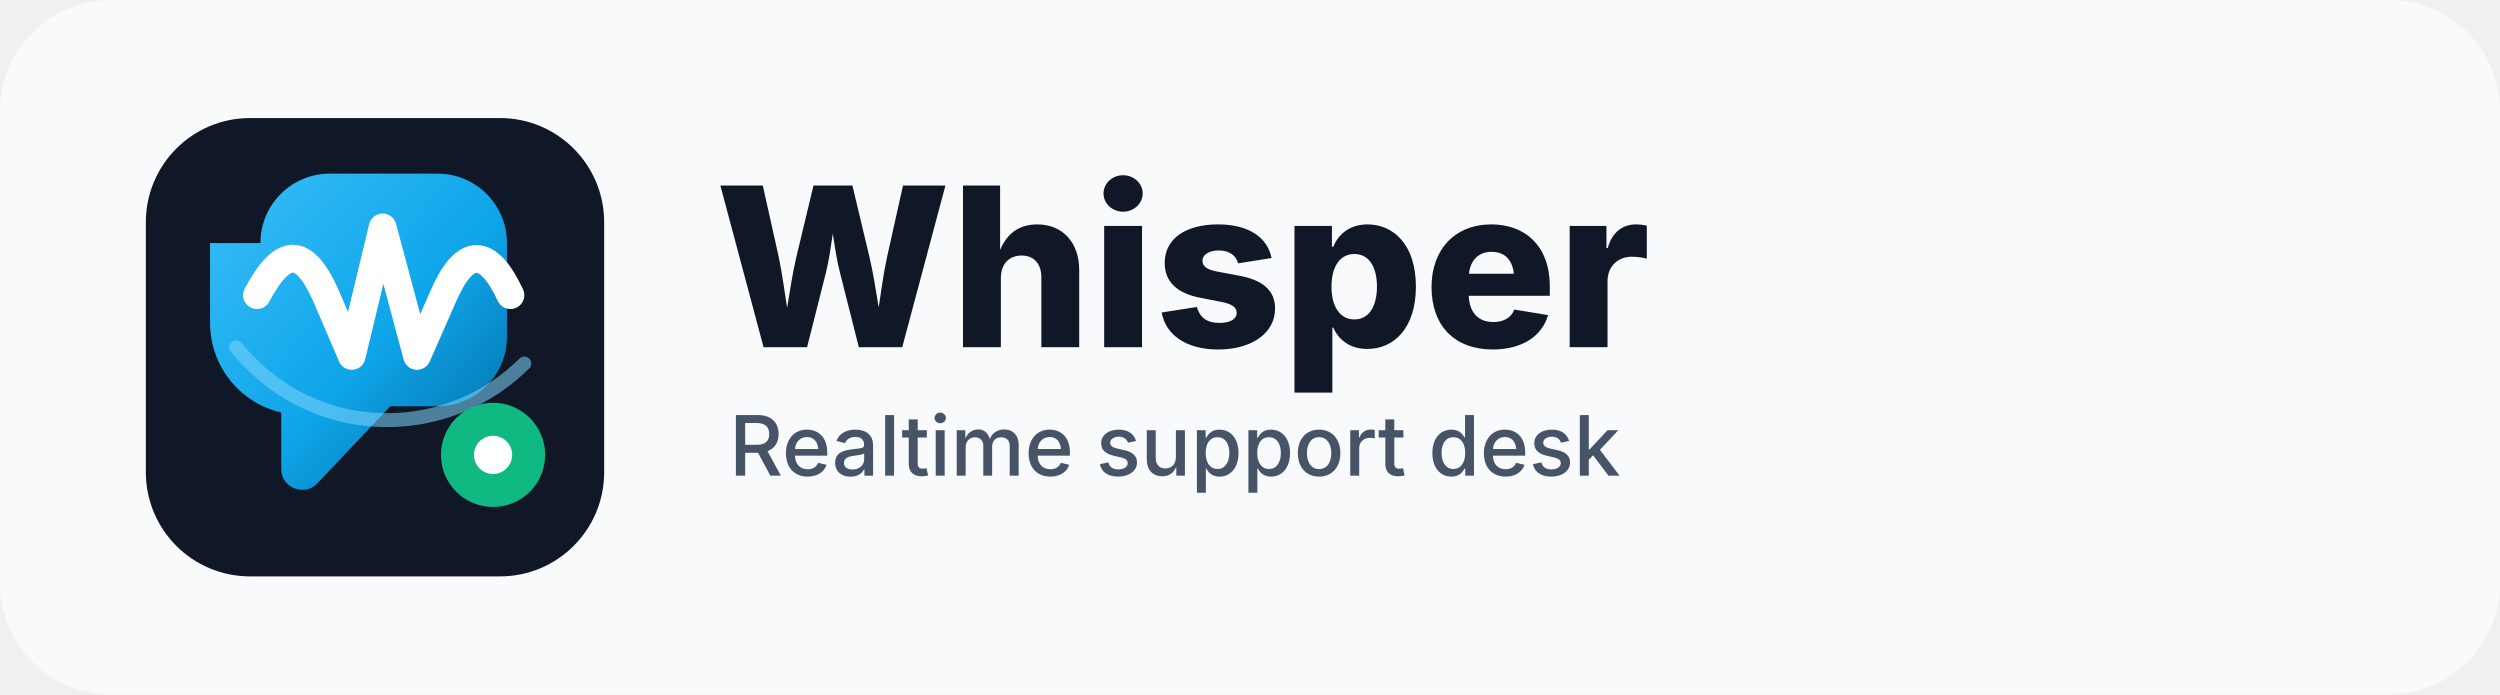
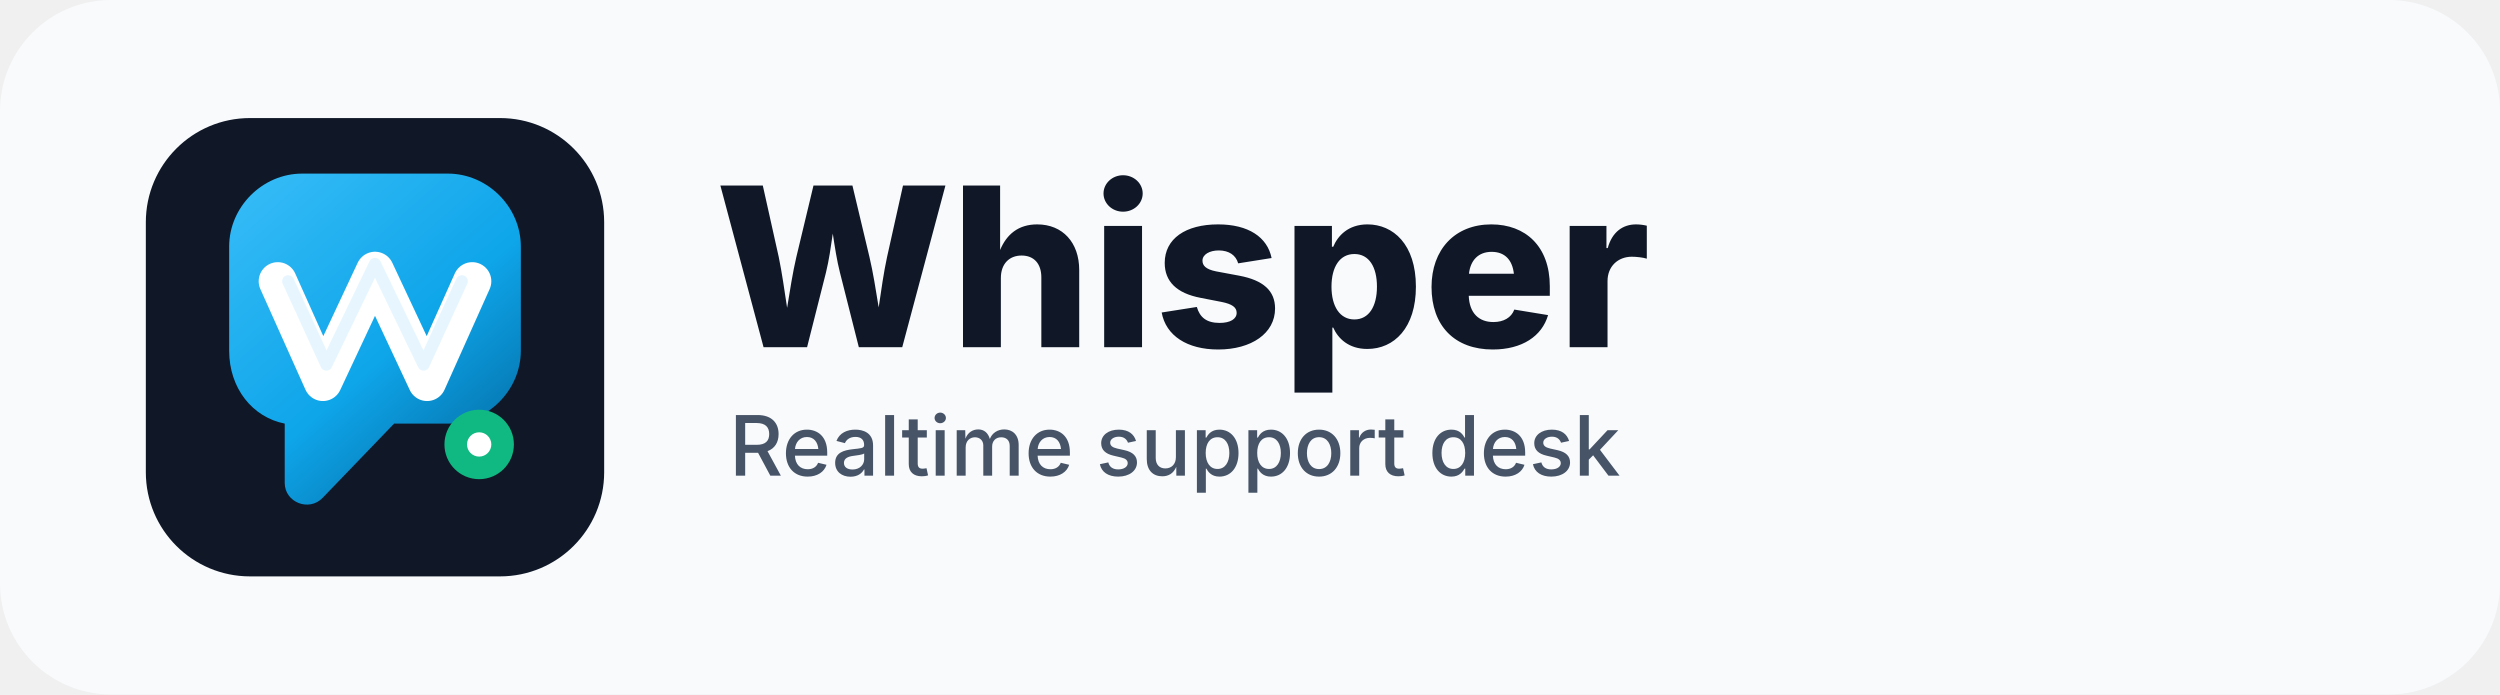
<svg xmlns="http://www.w3.org/2000/svg" width="720" height="200" viewBox="0 0 720 200" fill="none">
  <rect width="720" height="200" rx="32" fill="#F8FAFC" />
  <g transform="translate(42 34)">
    <rect width="132" height="132" rx="30" fill="#101828" />
-     <path d="M33 36C33 24.954 41.954 16 53 16H84C95.046 16 104 24.954 104 36V63C104 74.046 95.046 83 84 83H70.4L49.4 105.2C45.691 109.123 39 106.499 39 101.1V84.8C27.169 82.084 18.5 71.524 18.5 59V36Z" fill="url(#bubble)" />
-     <path d="M32 51C39.5 37 45.5 37 51.8 51L59.3 68.5L68.2 31.5L78.1 68.5L85.8 51C91.9 37.1 98.5 37.1 105 51" stroke="white" stroke-width="8" stroke-linecap="round" stroke-linejoin="round" />
-     <path d="M26 66C37 79.5 52.6 87 69.5 87C84.7 87 98.7 80.9 109 70.7" stroke="#7DD3FC" stroke-width="4" stroke-linecap="round" opacity=".55" />
-     <circle cx="100" cy="97" r="15" fill="#10B981" />
-     <circle cx="100" cy="97" r="5.5" fill="white" />
+     <path d="M24 37C24 25.598 33.598 16 45 16H87C98.402 16 108 25.598 108 37V67C108 78.402 98.402 88 87 88H71.5L50.9 109.4C47.001 113.45 40 110.689 40 105.07V88C30.718 86.162 24 77.836 24 67V37Z" fill="url(#bubble)" />
+     <path d="M38 47L51 76L66 44L81 76L94 47" stroke="white" stroke-width="11" stroke-linecap="round" stroke-linejoin="round" />
+     <path d="M41 47L52 71L66 42L80 71L91 47" stroke="#BAE6FD" stroke-width="3.5" stroke-linecap="round" stroke-linejoin="round" opacity=".34" />
+     <circle cx="96" cy="94" r="10" fill="#10B981" />
+     <circle cx="96" cy="94" r="3.5" fill="white" />
  </g>
  <text x="206" y="100" font-family="Inter, Arial, sans-serif" font-size="64" font-weight="800" fill="#101828">Whisper</text>
  <text x="210" y="137" font-family="Inter, Arial, sans-serif" font-size="24" font-weight="500" fill="#475467">Realtime support desk</text>
  <defs>
-     <linearGradient id="bubble" x1="20" y1="18" x2="108" y2="101" gradientUnits="userSpaceOnUse">
+     <linearGradient id="bubble" x1="24" y1="16" x2="103" y2="105" gradientUnits="userSpaceOnUse">
      <stop stop-color="#38BDF8" />
-       <stop offset=".55" stop-color="#0EA5E9" />
+       <stop offset=".58" stop-color="#0EA5E9" />
      <stop offset="1" stop-color="#0369A1" />
    </linearGradient>
  </defs>
</svg>
